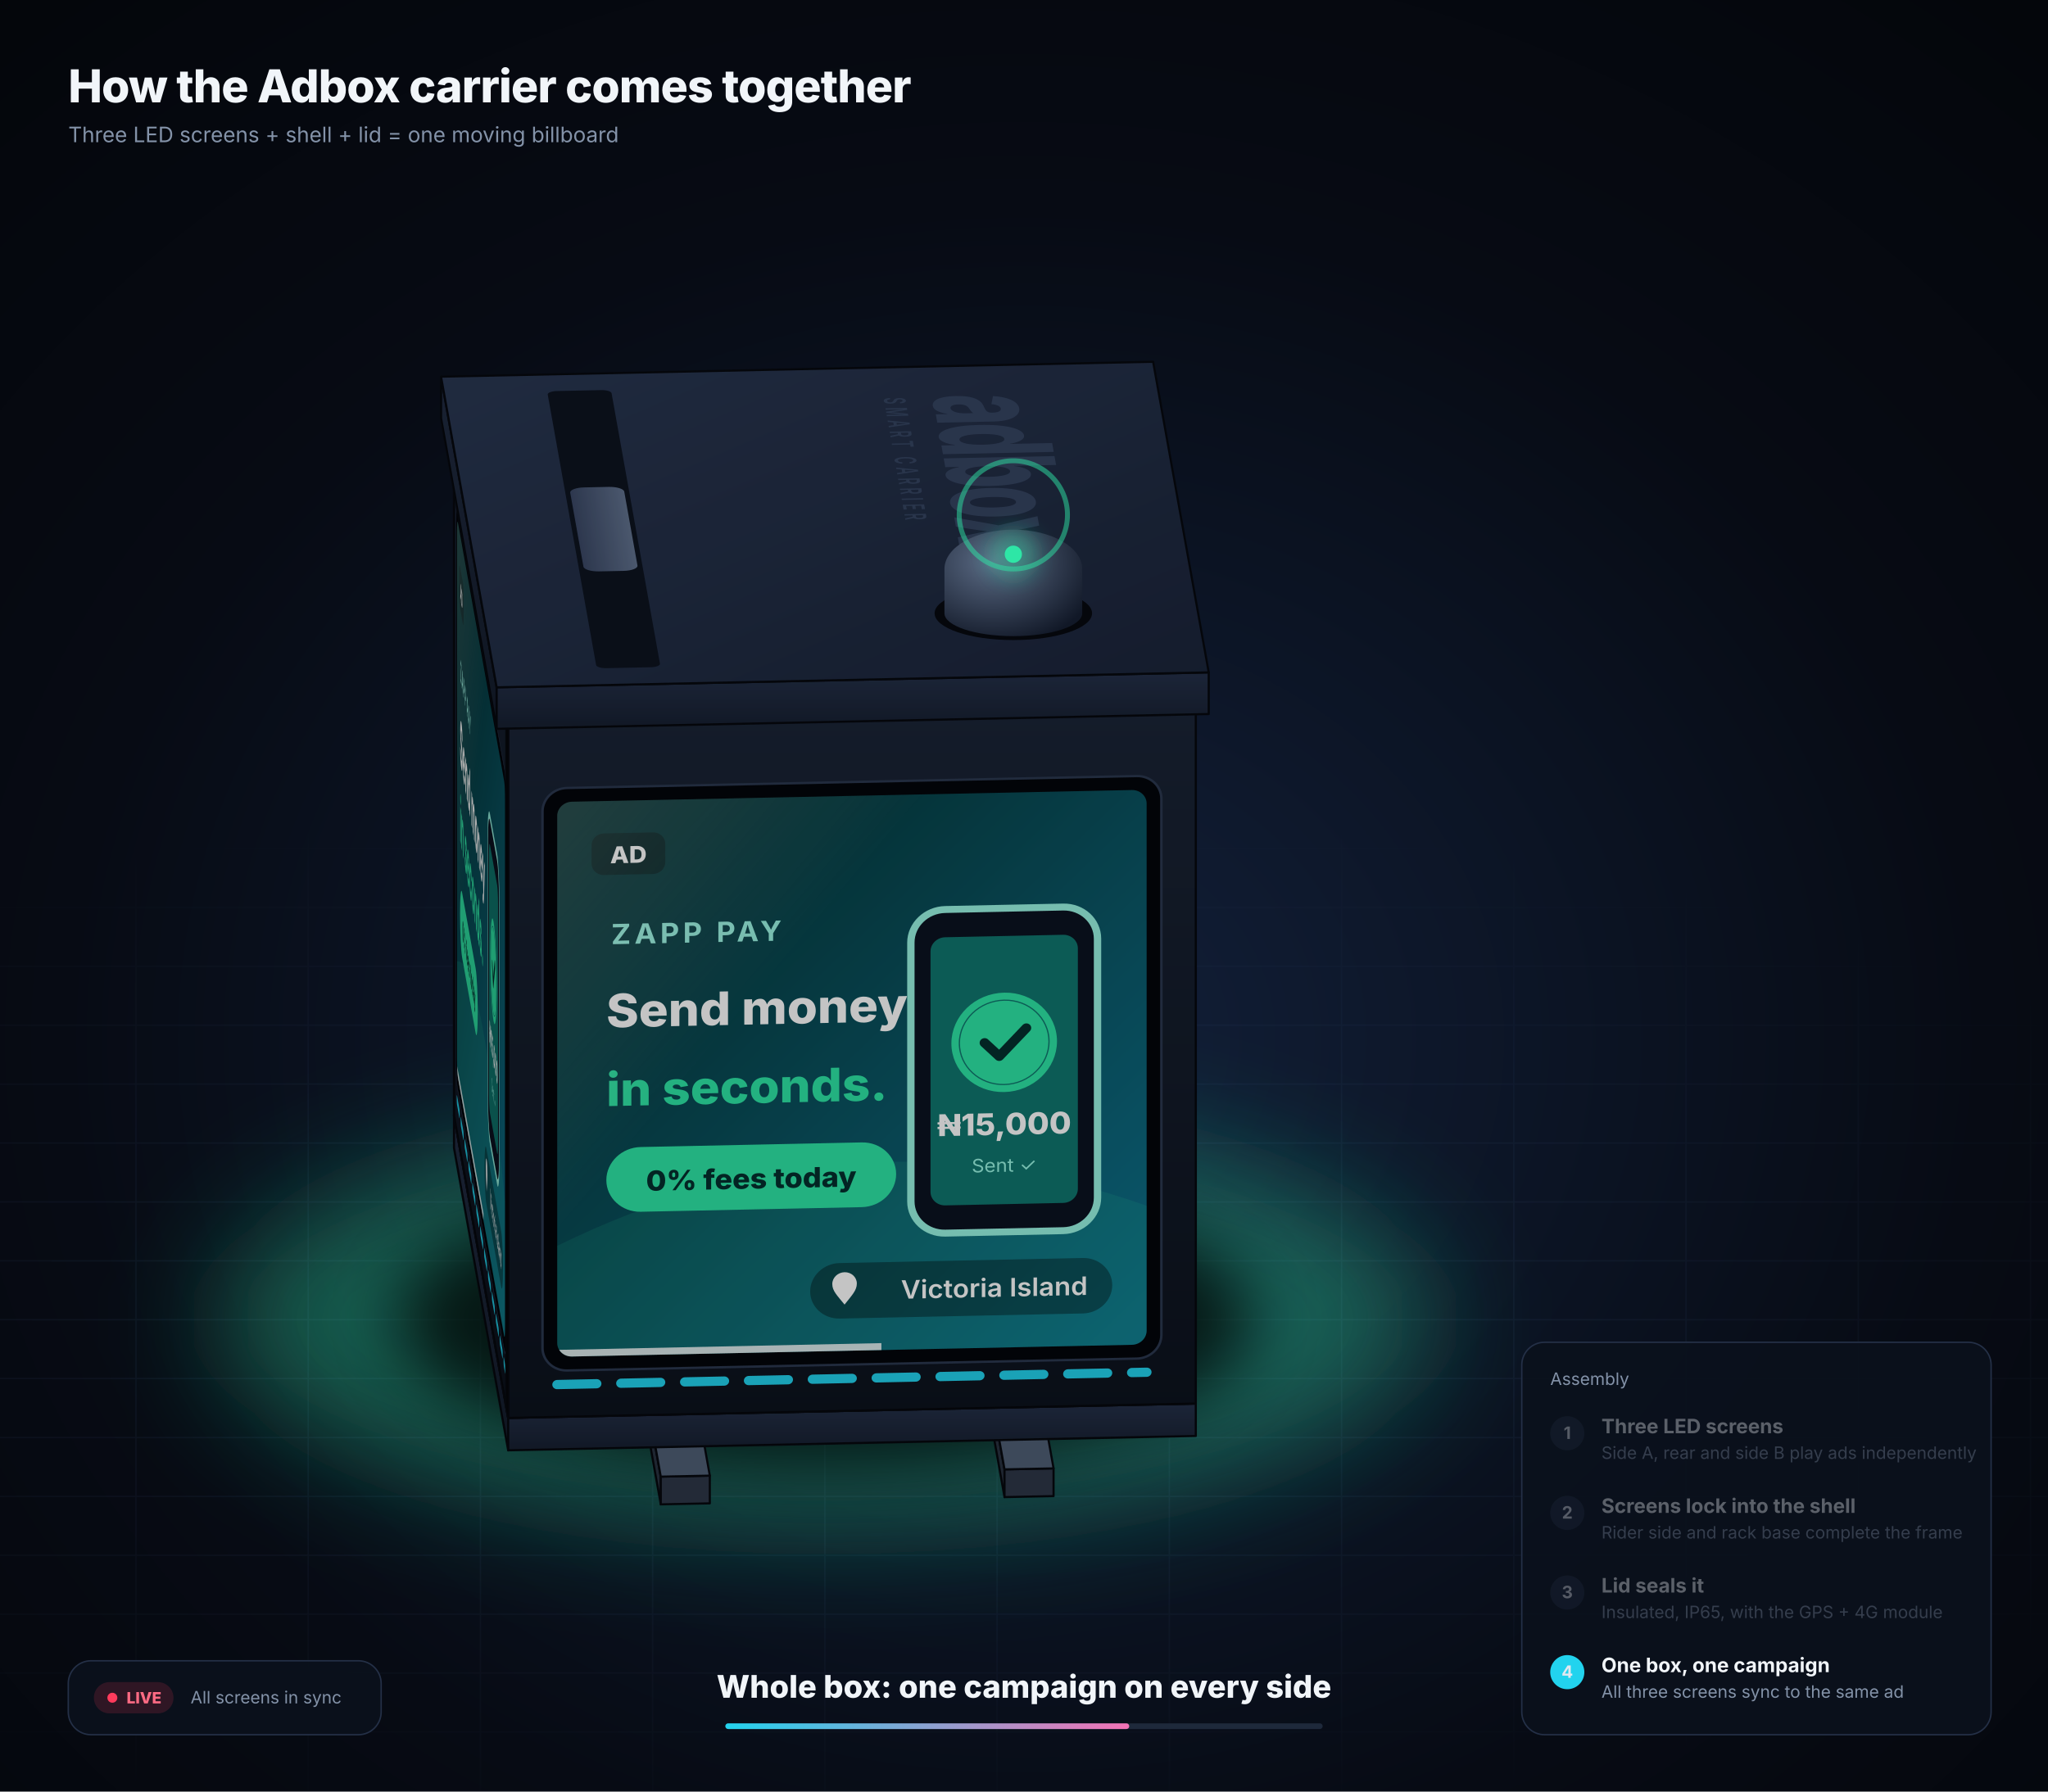
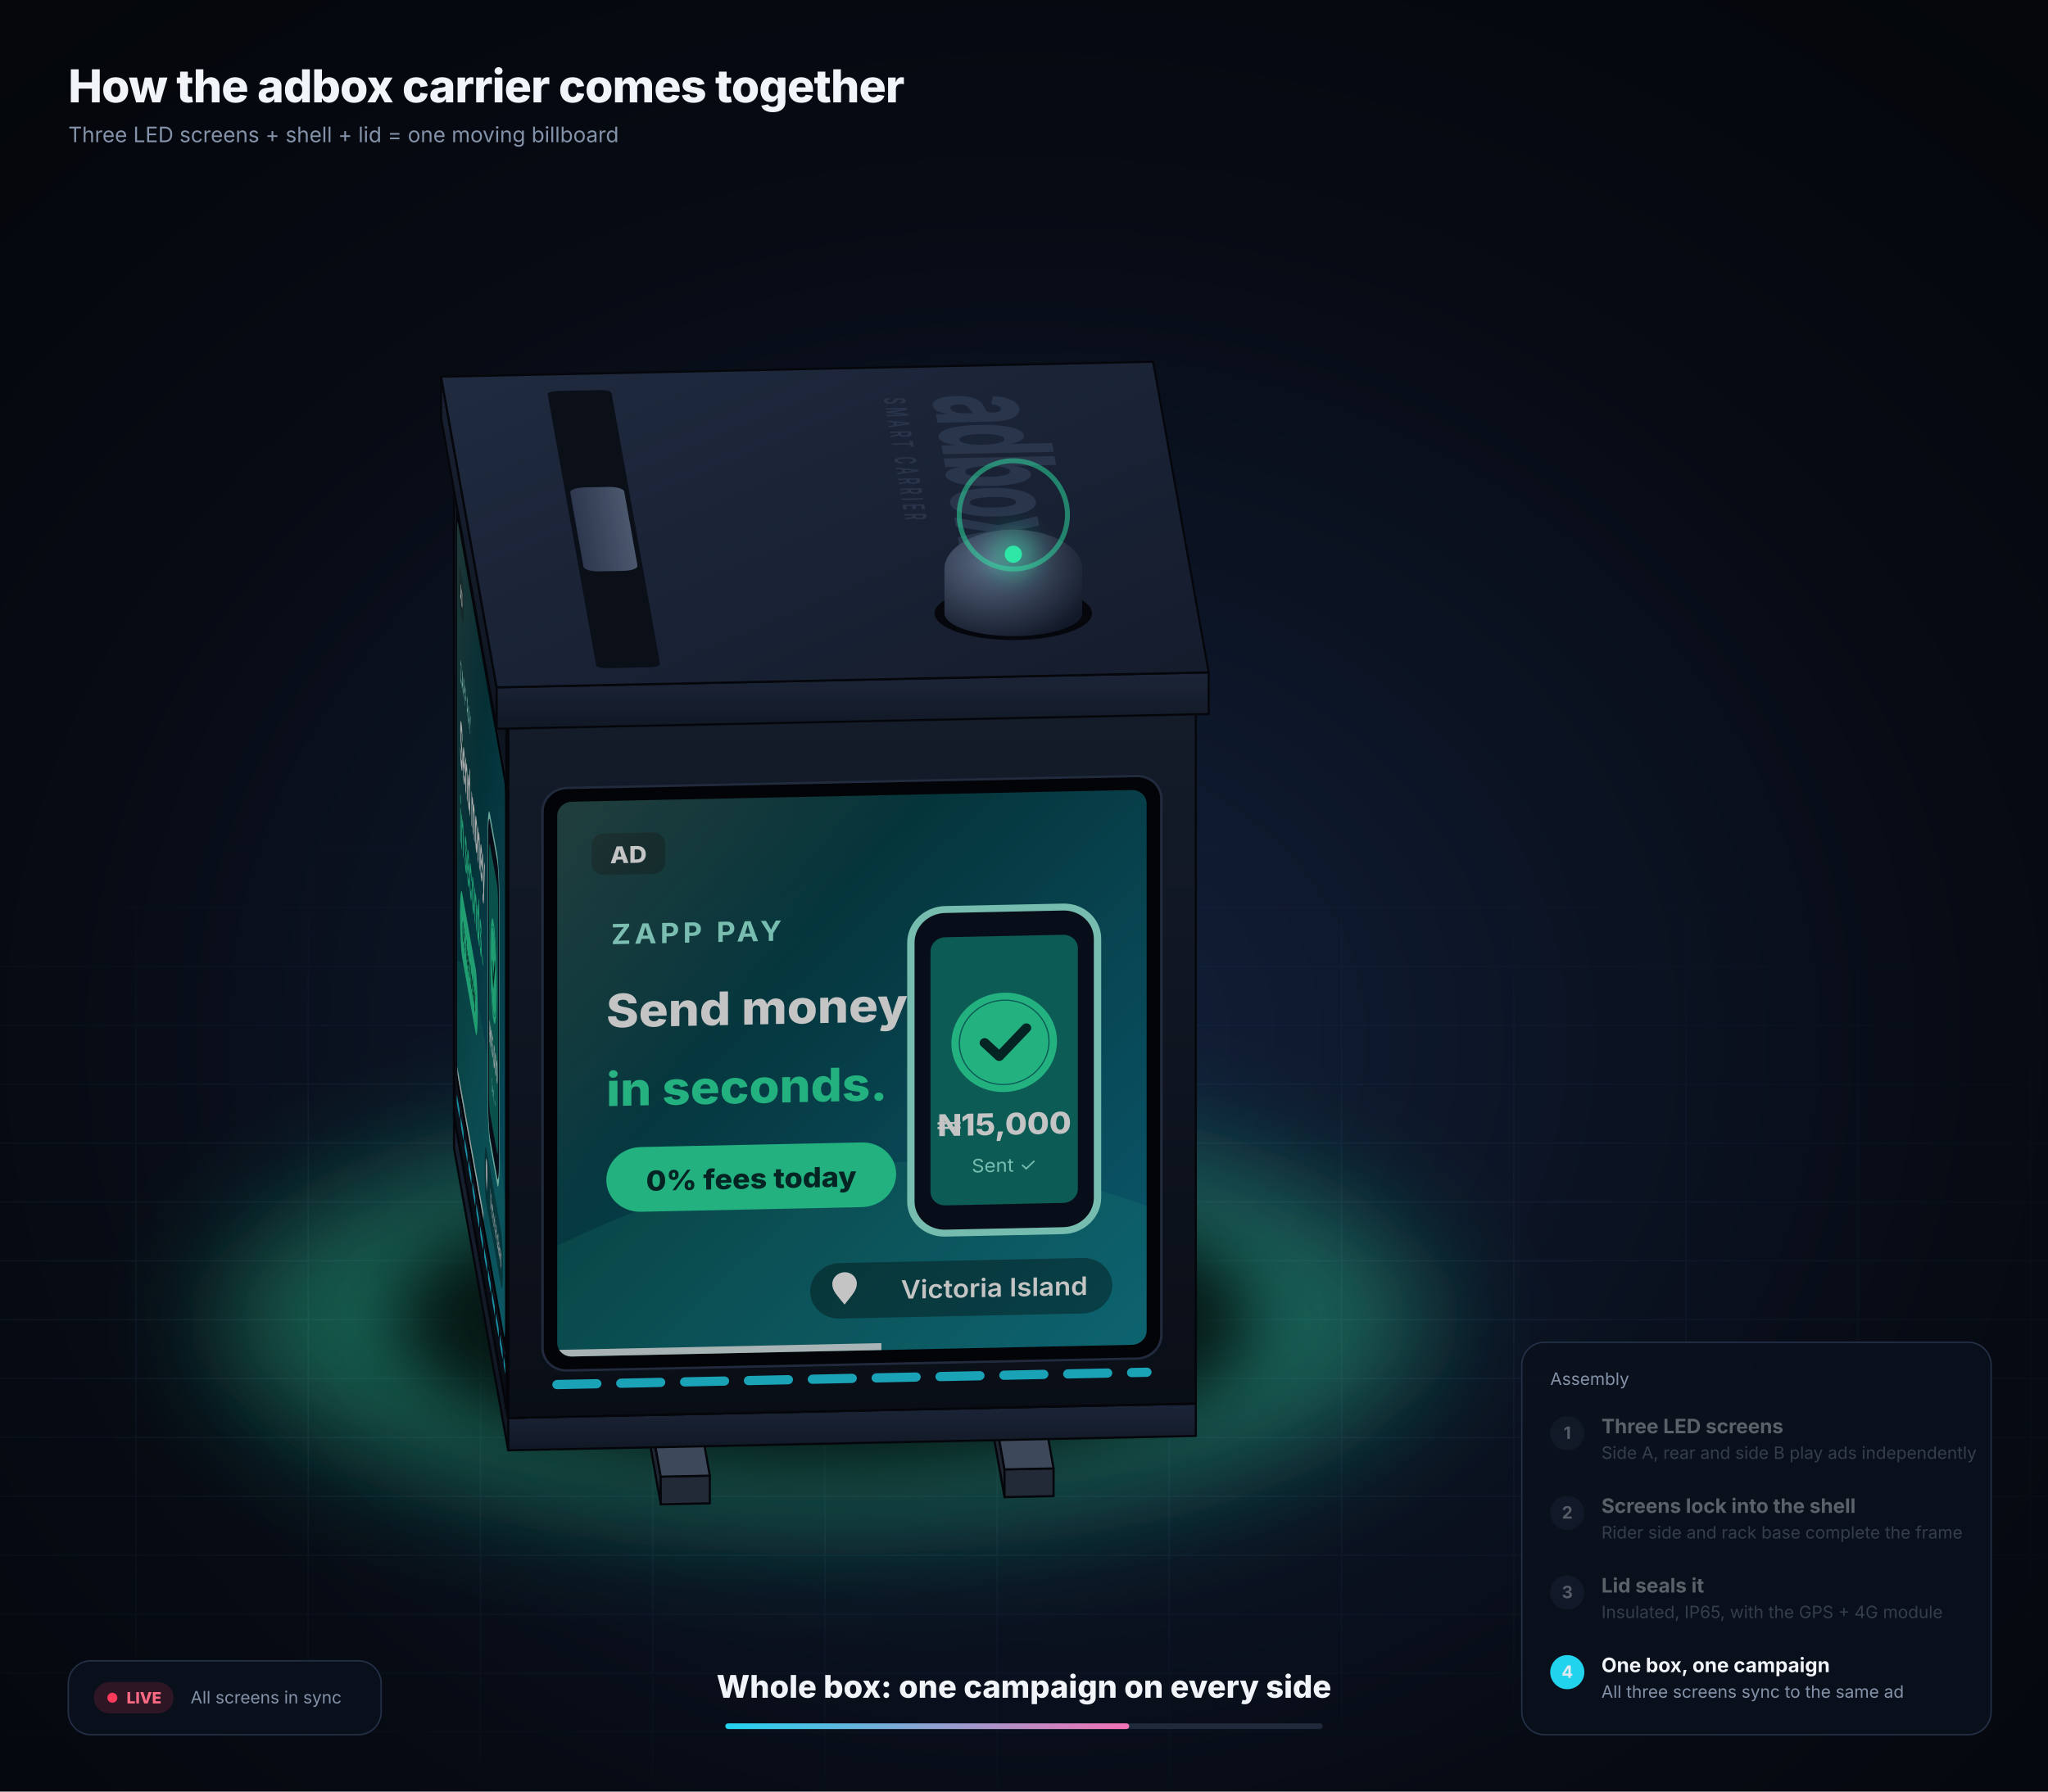
<svg xmlns="http://www.w3.org/2000/svg" width="1440" height="1260" viewBox="0 0 1440 1260" fill="none">
  <defs>
    <radialGradient id="gBg" cx="0.5" cy="0.58" r="0.75">
      <stop stop-color="#12203A" />
      <stop offset="0.62" stop-color="#070B14" />
      <stop offset="1" stop-color="#04060B" />
    </radialGradient>
    <linearGradient id="gShell" x1="0" y1="0" x2="0" y2="1">
      <stop stop-color="#1A2436" />
      <stop offset="1" stop-color="#0C121D" />
    </linearGradient>
    <linearGradient id="gLid" x1="0" y1="0" x2="0" y2="1">
      <stop stop-color="#243049" />
      <stop offset="1" stop-color="#161F30" />
    </linearGradient>
    <linearGradient id="gLidTop" x1="0" y1="0" x2="1" y2="1">
      <stop stop-color="#253149" />
      <stop offset="1" stop-color="#172033" />
    </linearGradient>
    <linearGradient id="gHandle" x1="0" y1="0" x2="0" y2="1">
      <stop stop-color="#56657E" />
      <stop offset="1" stop-color="#34405A" />
    </linearGradient>
    <radialGradient id="gDome" cx="0.35" cy="0.3" r="0.8">
      <stop stop-color="#5B6B85" />
      <stop offset="1" stop-color="#111827" />
    </radialGradient>
    <linearGradient id="gGlass" x1="0" y1="0" x2="1" y2="0.8">
      <stop stop-color="#fff" stop-opacity="0.16" />
      <stop offset="0.38" stop-color="#fff" stop-opacity="0" />
    </linearGradient>
    <radialGradient id="gFade">
      <stop stop-color="#fff" />
      <stop offset="1" stop-color="#fff" stop-opacity="0" />
    </radialGradient>
    <linearGradient id="gBar" x1="0" y1="0" x2="1" y2="0">
      <stop stop-color="#22D3EE" />
      <stop offset="1" stop-color="#F472B6" />
    </linearGradient>
    <filter id="b4" x="-50%" y="-50%" width="200%" height="200%">
      <feGaussianBlur stdDeviation="4" />
    </filter>
    <filter id="b24" x="-50%" y="-50%" width="200%" height="200%">
      <feGaussianBlur stdDeviation="24" />
    </filter>
    <filter id="b40" x="-50%" y="-50%" width="200%" height="200%">
      <feGaussianBlur stdDeviation="40" />
    </filter>
    <mask id="floorMask">
      <ellipse cx="580.0" cy="928.1" rx="1090" ry="373" fill="url(#gFade)" />
    </mask>
    <clipPath id="sclipsideA0">
      <rect x="20" y="34" width="320" height="240" rx="6" />
    </clipPath>
    <clipPath id="scliprear0">
      <rect x="20" y="34" width="240" height="240" rx="6" />
    </clipPath>
  </defs>
  <rect id="Background" width="1440" height="1260" fill="url(#gBg)" />
  <g id="Floor">
    <path d="M-631.0 513.9L-631.0 1342.3M-631.0 513.9L1791.0 513.9M-509.9 513.9L-509.9 1342.3M-631.0 555.3L1791.0 555.3M-388.8 513.9L-388.8 1342.3M-631.0 596.8L1791.0 596.8M-267.7 513.9L-267.7 1342.3M-631.0 638.2L1791.0 638.2M-146.6 513.9L-146.6 1342.3M-631.0 679.6L1791.0 679.6M-25.5 513.9L-25.5 1342.3M-631.0 721.0L1791.0 721.0M95.6 513.9L95.6 1342.3M-631.0 762.4L1791.0 762.4M216.7 513.9L216.7 1342.3M-631.0 803.9L1791.0 803.9M337.8 513.9L337.8 1342.3M-631.0 845.3L1791.0 845.3M458.9 513.9L458.9 1342.3M-631.0 886.7L1791.0 886.7M580.0 513.9L580.0 1342.3M-631.0 928.1L1791.0 928.1M701.1 513.9L701.1 1342.3M-631.0 969.5L1791.0 969.5M822.2 513.9L822.2 1342.3M-631.0 1011.0L1791.0 1011.0M943.3 513.9L943.3 1342.3M-631.0 1052.4L1791.0 1052.4M1064.4 513.9L1064.4 1342.3M-631.0 1093.8L1791.0 1093.8M1185.5 513.9L1185.5 1342.3M-631.0 1135.2L1791.0 1135.2M1306.6 513.9L1306.6 1342.3M-631.0 1176.6L1791.0 1176.6M1427.7 513.9L1427.7 1342.3M-631.0 1218.0L1791.0 1218.0M1548.8 513.9L1548.8 1342.3M-631.0 1259.5L1791.0 1259.5M1669.9 513.9L1669.9 1342.3M-631.0 1300.9L1791.0 1300.9M1791.0 513.9L1791.0 1342.3M-631.0 1342.3L1791.0 1342.3" stroke="#506EA0" stroke-opacity="0.16" mask="url(#floorMask)" />
    <ellipse cx="580.0" cy="928.1" rx="428" ry="146" fill="#2EE6A6" fill-opacity="0.35" filter="url(#b40)" />
    <ellipse cx="580.0" cy="928.1" rx="300" ry="103" fill="#000" fill-opacity="0.75" filter="url(#b24)" />
  </g>
  <g id="Carrier">
    <g id="Rack base">
      <g id="base-front-0">
        <polygon points="660.9,779.5 706.3,1033.4 706.3,1052.9 660.9,799.0" fill="#2D3748" stroke="#05070C" stroke-width="1.5" stroke-linejoin="round" />
        <polygon points="660.9,779.5 706.3,1033.4 706.3,1052.9 660.9,799.0" fill="#000" fill-opacity="0.316" />
      </g>
      <g id="base-right-2">
        <polygon points="706.3,1033.4 740.8,1032.7 740.8,1052.2 706.3,1052.9" fill="#2D3748" stroke="#05070C" stroke-width="1.5" stroke-linejoin="round" />
        <polygon points="706.3,1033.4 740.8,1032.7 740.8,1052.2 706.3,1052.9" fill="#000" fill-opacity="0.234" />
      </g>
      <g id="base-top-4">
        <polygon points="695.4,778.7 740.8,1032.7 706.3,1033.4 660.9,779.5" fill="#465468" stroke="#05070C" stroke-width="1.5" stroke-linejoin="round" />
        <polygon points="695.4,778.7 740.8,1032.7 706.3,1033.4 660.9,779.5" fill="#000" fill-opacity="0.136" />
      </g>
      <g id="base-front-5">
        <polygon points="419.2,784.5 464.6,1038.5 464.6,1058.0 419.2,804.0" fill="#2D3748" stroke="#05070C" stroke-width="1.5" stroke-linejoin="round" />
        <polygon points="419.2,784.5 464.6,1038.5 464.6,1058.0 419.2,804.0" fill="#000" fill-opacity="0.316" />
      </g>
      <g id="base-right-7">
        <polygon points="464.6,1038.5 499.1,1037.8 499.1,1057.3 464.6,1058.0" fill="#2D3748" stroke="#05070C" stroke-width="1.5" stroke-linejoin="round" />
        <polygon points="464.6,1038.5 499.1,1037.8 499.1,1057.3 464.6,1058.0" fill="#000" fill-opacity="0.234" />
      </g>
      <g id="base-top-9">
        <polygon points="453.7,783.8 499.1,1037.8 464.6,1038.5 419.2,784.5" fill="#465468" stroke="#05070C" stroke-width="1.5" stroke-linejoin="round" />
        <polygon points="453.7,783.8 499.1,1037.8 464.6,1038.5 419.2,784.5" fill="#000" fill-opacity="0.136" />
      </g>
      <g id="base-front-10">
        <polygon points="319.2,784.6 357.3,997.2 357.3,1020.0 319.2,807.4" fill="url(#gLid)" stroke="#05070C" stroke-width="1.5" stroke-linejoin="round" />
        <polygon points="319.2,784.6 357.3,997.2 357.3,1020.0 319.2,807.4" fill="#000" fill-opacity="0.316" />
      </g>
      <g id="base-right-12">
        <polygon points="357.3,997.2 840.8,987.1 840.8,1009.9 357.3,1020.0" fill="url(#gLid)" stroke="#05070C" stroke-width="1.5" stroke-linejoin="round" />
        <polygon points="357.3,997.2 840.8,987.1 840.8,1009.9 357.3,1020.0" fill="#000" fill-opacity="0.234" />
      </g>
      <g id="base-top-14">
        <polygon points="802.7,774.5 840.8,987.1 357.3,997.2 319.2,784.6" fill="url(#gLidTop)" stroke="#05070C" stroke-width="1.5" stroke-linejoin="round" />
        <polygon points="802.7,774.5 840.8,987.1 357.3,997.2 319.2,784.6" fill="#000" fill-opacity="0.136" />
      </g>
    </g>
    <g id="Rider side panel">
      <g id="rider-back-1">
        <polygon points="320.5,304.0 804.0,293.9 804.0,781.6 320.5,791.7" fill="#0A0F18" stroke="#05070C" stroke-width="1.5" stroke-linejoin="round" />
        <polygon points="320.5,304.0 804.0,293.9 804.0,781.6 320.5,791.7" fill="#000" fill-opacity="0.234" />
      </g>
      <g id="rider-right-2">
        <polygon points="319.2,296.9 320.5,304.0 320.5,791.7 319.2,784.6" fill="url(#gShell)" stroke="#05070C" stroke-width="1.5" stroke-linejoin="round" />
        <polygon points="319.2,296.9 320.5,304.0 320.5,791.7 319.2,784.6" fill="#000" fill-opacity="0.316" />
      </g>
      <g id="rider-top-4">
        <polygon points="804.0,293.9 320.5,304.0 319.2,296.9 802.7,286.8" fill="url(#gShell)" stroke="#05070C" stroke-width="1.5" stroke-linejoin="round" />
        <polygon points="804.0,293.9 320.5,304.0 319.2,296.9 802.7,286.8" fill="#000" fill-opacity="0.136" />
      </g>
    </g>
    <g id="Side screen B">
      <g id="sideB-back-1">
        <polygon points="782.0,287.2 820.0,499.8 820.0,987.5 782.0,774.9" fill="#0A0F18" stroke="#05070C" stroke-width="1.5" stroke-linejoin="round" />
        <polygon points="782.0,287.2 820.0,499.8 820.0,987.5 782.0,774.9" fill="#000" fill-opacity="0.316" />
      </g>
      <g id="sideB-left-3">
        <polygon points="820.0,499.8 840.8,499.4 840.8,987.1 820.0,987.5" fill="url(#gShell)" stroke="#05070C" stroke-width="1.5" stroke-linejoin="round" />
        <polygon points="820.0,499.8 840.8,499.4 840.8,987.1 820.0,987.5" fill="#000" fill-opacity="0.234" />
      </g>
      <g id="sideB-top-4">
        <polygon points="820.0,499.8 782.0,287.2 802.7,286.8 840.8,499.4" fill="url(#gShell)" stroke="#05070C" stroke-width="1.5" stroke-linejoin="round" />
        <polygon points="820.0,499.8 782.0,287.2 802.7,286.8 840.8,499.4" fill="#000" fill-opacity="0.136" />
      </g>
    </g>
    <g id="Side screen A">
      <g id="sideA-front-0">
        <polygon points="319.2,296.9 357.3,509.5 357.3,997.2 319.2,784.6" fill="url(#gShell)" stroke="#05070C" stroke-width="1.5" stroke-linejoin="round" />
        <g transform="matrix(0.1056 0.5906 0 1.6257 319.24 296.90)">
          <rect x="14" y="28" width="332" height="252" rx="10" fill="#03050A" stroke="#2B3850" />
          <g clip-path="url(#sclipsideA0)">
            <g transform="translate(20 34)">
              <defs>
                <linearGradient id="paysideA0" x1="0" y1="0" x2="1" y2="1">
                  <stop stop-color="#042F2E" />
                  <stop offset="1" stop-color="#0E7490" />
                </linearGradient>
              </defs>
              <rect width="320" height="240" fill="url(#paysideA0)" />
              <path d="M0 192.0 Q160.0 132.0 320 180.0 V240 H0Z" fill="#2EE6A6" fill-opacity="0.12" />
              <text x="22" y="62" font-family="Plus Jakarta Sans, Inter, Segoe UI, Arial, sans-serif" font-size="12" font-weight="700" fill="#99F6E4" letter-spacing="1.5">ZAPP PAY</text>
              <text x="20" y="98" font-family="Plus Jakarta Sans, Inter, Segoe UI, Arial, sans-serif" font-size="27" font-weight="800" fill="#fff">Send money</text>
              <text x="20" y="132" font-family="Plus Jakarta Sans, Inter, Segoe UI, Arial, sans-serif" font-size="27" font-weight="800" fill="#2EE6A6">in seconds.</text>
              <g transform="translate(20 150)">
                <rect width="118" height="28" rx="14" fill="#2EE6A6" />
                <text x="59" y="19" text-anchor="middle" font-family="Plus Jakarta Sans, Inter, Segoe UI, Arial, sans-serif" font-size="12" font-weight="800" fill="#042F2E">0% fees today</text>
              </g>
              <g transform="translate(243 120)">
                <rect x="-38" y="-70" width="76" height="140" rx="14" fill="#0B1220" stroke="#99F6E4" stroke-width="3" />
                <rect x="-30" y="-58" width="60" height="116" rx="6" fill="#0F766E" />
                <circle cx="0" cy="-12" r="20" fill="none" stroke="#2EE6A6" stroke-width="3" />
                <circle cx="0" cy="-12" r="18" fill="#2EE6A6" />
                <path d="M-8 -12 l6 6 l11 -12" stroke="#042F2E" stroke-width="4" fill="none" stroke-linecap="round" stroke-linejoin="round" />
                <text x="0" y="28" text-anchor="middle" font-family="Plus Jakarta Sans, Inter, Segoe UI, Arial, sans-serif" font-size="13" font-weight="800" fill="#fff">₦15,000</text>
                <text x="0" y="44" text-anchor="middle" font-family="Plus Jakarta Sans, Inter, Segoe UI, Arial, sans-serif" font-size="8" fill="#99F6E4">Sent ✓</text>
              </g>
              <rect x="14" y="14" width="30" height="18" rx="5" fill="#000" fill-opacity="0.35" />
              <text x="29" y="27" text-anchor="middle" font-family="Plus Jakarta Sans, Inter, Segoe UI, Arial, sans-serif" font-size="10" font-weight="800" fill="#fff">AD</text>
              <g transform="translate(306 226)">
                <rect x="-123" y="-24" width="123" height="24" rx="12" fill="#000" fill-opacity="0.35" />
                <path d="M-109 -6 c-3 -4 -5 -6 -5 -9 a5 5 0 1 1 10 0 c0 3 -2 5 -5 9z" fill="#fff" />
                <text x="-10" y="-8" text-anchor="end" font-family="Plus Jakarta Sans, Inter, Segoe UI, Arial, sans-serif" font-size="11" font-weight="600" fill="#fff">Victoria Island</text>
              </g>
              <rect width="320" height="240" fill="url(#gGlass)" />
              <rect y="237" width="176" height="3" fill="#fff" fill-opacity="0.85" />
            </g>
          </g>
          <line x1="20" y1="286" x2="340" y2="286" stroke="#22D3EE" stroke-width="4" stroke-dasharray="16 10" stroke-linecap="round" />
        </g>
        <polygon points="319.2,296.9 357.3,509.5 357.3,997.2 319.2,784.6" fill="#000" fill-opacity="0.316" />
      </g>
      <g id="sideA-right-2">
        <polygon points="357.3,509.5 378.0,509.1 378.0,996.8 357.3,997.2" fill="url(#gShell)" stroke="#05070C" stroke-width="1.5" stroke-linejoin="round" />
        <polygon points="357.3,509.5 378.0,509.1 378.0,996.8 357.3,997.2" fill="#000" fill-opacity="0.234" />
      </g>
      <g id="sideA-top-4">
        <polygon points="340.0,296.5 378.0,509.1 357.3,509.5 319.2,296.9" fill="url(#gShell)" stroke="#05070C" stroke-width="1.5" stroke-linejoin="round" />
        <polygon points="340.0,296.5 378.0,509.1 357.3,509.5 319.2,296.9" fill="#000" fill-opacity="0.136" />
      </g>
    </g>
    <g id="Rear screen">
      <g id="rear-front-0">
        <polygon points="357.3,509.5 840.8,499.4 840.8,987.1 357.3,997.2" fill="url(#gShell)" stroke="#05070C" stroke-width="1.5" stroke-linejoin="round" />
        <g transform="matrix(1.7268 -0.0361 0 1.6257 357.26 509.51)">
          <rect x="14" y="28" width="252" height="252" rx="10" fill="#03050A" stroke="#2B3850" />
          <g clip-path="url(#scliprear0)">
            <g transform="translate(20 34)">
              <defs>
                <linearGradient id="payrear0" x1="0" y1="0" x2="1" y2="1">
                  <stop stop-color="#042F2E" />
                  <stop offset="1" stop-color="#0E7490" />
                </linearGradient>
              </defs>
              <rect width="240" height="240" fill="url(#payrear0)" />
              <path d="M0 192.0 Q120.0 132.0 240 180.0 V240 H0Z" fill="#2EE6A6" fill-opacity="0.12" />
              <text x="22" y="62" font-family="Plus Jakarta Sans, Inter, Segoe UI, Arial, sans-serif" font-size="12" font-weight="700" fill="#99F6E4" letter-spacing="1.5">ZAPP PAY</text>
              <text x="20" y="98" font-family="Plus Jakarta Sans, Inter, Segoe UI, Arial, sans-serif" font-size="20" font-weight="800" fill="#fff">Send money</text>
              <text x="20" y="132" font-family="Plus Jakarta Sans, Inter, Segoe UI, Arial, sans-serif" font-size="20" font-weight="800" fill="#2EE6A6">in seconds.</text>
              <g transform="translate(20 150)">
                <rect width="118" height="28" rx="14" fill="#2EE6A6" />
                <text x="59" y="19" text-anchor="middle" font-family="Plus Jakarta Sans, Inter, Segoe UI, Arial, sans-serif" font-size="12" font-weight="800" fill="#042F2E">0% fees today</text>
              </g>
              <g transform="translate(182 120)">
                <rect x="-38" y="-70" width="76" height="140" rx="14" fill="#0B1220" stroke="#99F6E4" stroke-width="3" />
                <rect x="-30" y="-58" width="60" height="116" rx="6" fill="#0F766E" />
                <circle cx="0" cy="-12" r="20" fill="none" stroke="#2EE6A6" stroke-width="3" />
                <circle cx="0" cy="-12" r="18" fill="#2EE6A6" />
                <path d="M-8 -12 l6 6 l11 -12" stroke="#042F2E" stroke-width="4" fill="none" stroke-linecap="round" stroke-linejoin="round" />
                <text x="0" y="28" text-anchor="middle" font-family="Plus Jakarta Sans, Inter, Segoe UI, Arial, sans-serif" font-size="13" font-weight="800" fill="#fff">₦15,000</text>
                <text x="0" y="44" text-anchor="middle" font-family="Plus Jakarta Sans, Inter, Segoe UI, Arial, sans-serif" font-size="8" fill="#99F6E4">Sent ✓</text>
              </g>
              <rect x="14" y="14" width="30" height="18" rx="5" fill="#000" fill-opacity="0.35" />
              <text x="29" y="27" text-anchor="middle" font-family="Plus Jakarta Sans, Inter, Segoe UI, Arial, sans-serif" font-size="10" font-weight="800" fill="#fff">AD</text>
              <g transform="translate(226 226)">
                <rect x="-123" y="-24" width="123" height="24" rx="12" fill="#000" fill-opacity="0.35" />
                <path d="M-109 -6 c-3 -4 -5 -6 -5 -9 a5 5 0 1 1 10 0 c0 3 -2 5 -5 9z" fill="#fff" />
                <text x="-10" y="-8" text-anchor="end" font-family="Plus Jakarta Sans, Inter, Segoe UI, Arial, sans-serif" font-size="11" font-weight="600" fill="#fff">Victoria Island</text>
              </g>
              <rect width="240" height="240" fill="url(#gGlass)" />
              <rect y="237" width="132" height="3" fill="#fff" fill-opacity="0.85" />
            </g>
          </g>
          <line x1="20" y1="286" x2="260" y2="286" stroke="#22D3EE" stroke-width="4" stroke-dasharray="16 10" stroke-linecap="round" />
        </g>
        <polygon points="357.3,509.5 840.8,499.4 840.8,987.1 357.3,997.2" fill="#000" fill-opacity="0.234" />
      </g>
      <g id="rear-left-3">
        <polygon points="356.0,502.4 357.3,509.5 357.3,997.2 356.0,990.1" fill="url(#gShell)" stroke="#05070C" stroke-width="1.5" stroke-linejoin="round" />
        <polygon points="356.0,502.4 357.3,509.5 357.3,997.2 356.0,990.1" fill="#000" fill-opacity="0.316" />
      </g>
      <g id="rear-top-4">
        <polygon points="356.0,502.4 839.5,492.3 840.8,499.4 357.3,509.5" fill="url(#gShell)" stroke="#05070C" stroke-width="1.5" stroke-linejoin="round" />
        <polygon points="356.0,502.4 839.5,492.3 840.8,499.4 357.3,509.5" fill="#000" fill-opacity="0.136" />
      </g>
    </g>
    <g id="Lid">
      <g id="lid-front-0">
        <polygon points="310.1,264.9 349.2,483.4 349.2,512.6 310.1,294.1" fill="url(#gLid)" stroke="#05070C" stroke-width="1.5" stroke-linejoin="round" />
        <polygon points="310.1,264.9 349.2,483.4 349.2,512.6 310.1,294.1" fill="#000" fill-opacity="0.316" />
      </g>
      <g id="lid-right-2">
        <polygon points="349.2,483.4 849.9,472.9 849.9,502.2 349.2,512.6" fill="url(#gLid)" stroke="#05070C" stroke-width="1.5" stroke-linejoin="round" />
        <polygon points="349.2,483.4 849.9,472.9 849.9,502.2 349.2,512.6" fill="#000" fill-opacity="0.234" />
      </g>
      <g id="lid-top-4">
        <polygon points="810.8,254.4 849.9,472.9 349.2,483.4 310.1,264.9" fill="url(#gLidTop)" stroke="#05070C" stroke-width="1.5" stroke-linejoin="round" />
        <g transform="matrix(0.1056 0.5906 -1.7268 0.0361 810.84 254.39)">
          <text x="34" y="92" font-family="Plus Jakarta Sans, Inter, Segoe UI, Arial, sans-serif" font-size="62" font-weight="800" letter-spacing="-2" fill="#2F3D57">adbox</text>
          <text x="36" y="112" font-family="Plus Jakarta Sans, Inter, Segoe UI, Arial, sans-serif" font-size="12" font-weight="600" letter-spacing="4" fill="#2F3D57">SMART CARRIER</text>
          <rect x="20" y="222" width="330" height="26" rx="4" fill="#0B111C" />
          <rect x="135.0" y="224" width="100" height="22" rx="6" fill="url(#gHandle)" />
        </g>
        <polygon points="810.8,254.4 849.9,472.9 349.2,483.4 310.1,264.9" fill="#000" fill-opacity="0.136" />
      </g>
      <g id="gps-dome" transform="translate(712.5 431.3) scale(1.73)">
        <ellipse rx="32" ry="10.9" fill="#05070C" />
        <path d="M-28 0 V-18 A28 16 0 0 1 28 -18 V0 A28 9.3 0 0 1 -28 0Z" fill="url(#gDome)" />
        <circle cy="-24" r="10" fill="#2EE6A6" fill-opacity="0.35" filter="url(#b4)" />
        <circle cy="-24" r="3.5" fill="#2EE6A6" />
        <circle cy="-40" r="22" fill="none" stroke="#2EE6A6" stroke-opacity="0.5" stroke-width="2" />
      </g>
    </g>
  </g>
  <g id="HUD">
-     <text x="48" y="72" font-family="Plus Jakarta Sans, Inter, Segoe UI, Arial, sans-serif" font-size="32" font-weight="800" fill="#F1F5F9" letter-spacing="-0.5">How the Adbox carrier comes together</text>
+     <text x="48" y="72" font-family="Plus Jakarta Sans, Inter, Segoe UI, Arial, sans-serif" font-size="32" font-weight="800" fill="#F1F5F9" letter-spacing="-0.5">How the adbox carrier comes together</text>
    <text x="48" y="100" font-family="Plus Jakarta Sans, Inter, Segoe UI, Arial, sans-serif" font-size="15" fill="#8392A8">Three LED screens + shell + lid = one moving billboard</text>
    <g id="Steps" transform="translate(1070 944)">
      <rect width="330" height="276" rx="16" fill="#0B111C" fill-opacity="0.9" stroke="#243047" />
      <text x="20" y="30" font-family="Plus Jakarta Sans, Inter, Segoe UI, Arial, sans-serif" font-size="12" fill="#8392A8">Assembly</text>
      <g opacity="0.35">
        <circle cx="32" cy="64" r="12" fill="#1E293B" />
        <text x="32" y="68" text-anchor="middle" font-family="Plus Jakarta Sans, Inter, Segoe UI, Arial, sans-serif" font-size="12" font-weight="700" fill="#E2E8F0">1</text>
        <text x="56" y="64" font-family="Plus Jakarta Sans, Inter, Segoe UI, Arial, sans-serif" font-size="14" font-weight="700" fill="#F1F5F9">Three LED screens</text>
        <text x="56" y="82" font-family="Plus Jakarta Sans, Inter, Segoe UI, Arial, sans-serif" font-size="12" fill="#8392A8">Side A, rear and side B play ads independently</text>
      </g>
      <g opacity="0.35">
        <circle cx="32" cy="120" r="12" fill="#1E293B" />
        <text x="32" y="124" text-anchor="middle" font-family="Plus Jakarta Sans, Inter, Segoe UI, Arial, sans-serif" font-size="12" font-weight="700" fill="#E2E8F0">2</text>
        <text x="56" y="120" font-family="Plus Jakarta Sans, Inter, Segoe UI, Arial, sans-serif" font-size="14" font-weight="700" fill="#F1F5F9">Screens lock into the shell</text>
        <text x="56" y="138" font-family="Plus Jakarta Sans, Inter, Segoe UI, Arial, sans-serif" font-size="12" fill="#8392A8">Rider side and rack base complete the frame</text>
      </g>
      <g opacity="0.35">
        <circle cx="32" cy="176" r="12" fill="#1E293B" />
        <text x="32" y="180" text-anchor="middle" font-family="Plus Jakarta Sans, Inter, Segoe UI, Arial, sans-serif" font-size="12" font-weight="700" fill="#E2E8F0">3</text>
        <text x="56" y="176" font-family="Plus Jakarta Sans, Inter, Segoe UI, Arial, sans-serif" font-size="14" font-weight="700" fill="#F1F5F9">Lid seals it</text>
        <text x="56" y="194" font-family="Plus Jakarta Sans, Inter, Segoe UI, Arial, sans-serif" font-size="12" fill="#8392A8">Insulated, IP65, with the GPS + 4G module</text>
      </g>
      <g opacity="1">
        <circle cx="32" cy="232" r="12" fill="#22D3EE" />
        <text x="32" y="236" text-anchor="middle" font-family="Plus Jakarta Sans, Inter, Segoe UI, Arial, sans-serif" font-size="12" font-weight="700" fill="#E2E8F0">4</text>
        <text x="56" y="232" font-family="Plus Jakarta Sans, Inter, Segoe UI, Arial, sans-serif" font-size="14" font-weight="700" fill="#F1F5F9">One box, one campaign</text>
        <text x="56" y="250" font-family="Plus Jakarta Sans, Inter, Segoe UI, Arial, sans-serif" font-size="12" fill="#8392A8">All three screens sync to the same ad</text>
      </g>
    </g>
    <text x="720.0" y="1194" text-anchor="middle" font-family="Plus Jakarta Sans, Inter, Segoe UI, Arial, sans-serif" font-size="22" font-weight="800" fill="#F1F5F9">Whole box: one campaign on every side</text>
    <rect x="510.0" y="1212" width="420" height="4" rx="2" fill="#1E293B" />
    <rect x="510.0" y="1212" width="284" height="4" rx="2" fill="url(#gBar)" />
    <g transform="translate(48 1168)">
      <rect width="220" height="52" rx="16" fill="#0B111C" fill-opacity="0.9" stroke="#243047" />
      <g transform="translate(18 15)">
        <rect width="56" height="22" rx="11" fill="#FF3B5C" fill-opacity="0.15" />
        <circle cx="13" cy="11" r="3.5" fill="#FF3B5C" />
        <text x="23" y="15" font-family="Plus Jakarta Sans, Inter, Segoe UI, Arial, sans-serif" font-size="11" font-weight="800" fill="#FF6B84">LIVE</text>
      </g>
      <text x="86" y="30" font-family="Plus Jakarta Sans, Inter, Segoe UI, Arial, sans-serif" font-size="12" fill="#8392A8">All screens in sync</text>
    </g>
  </g>
</svg>
